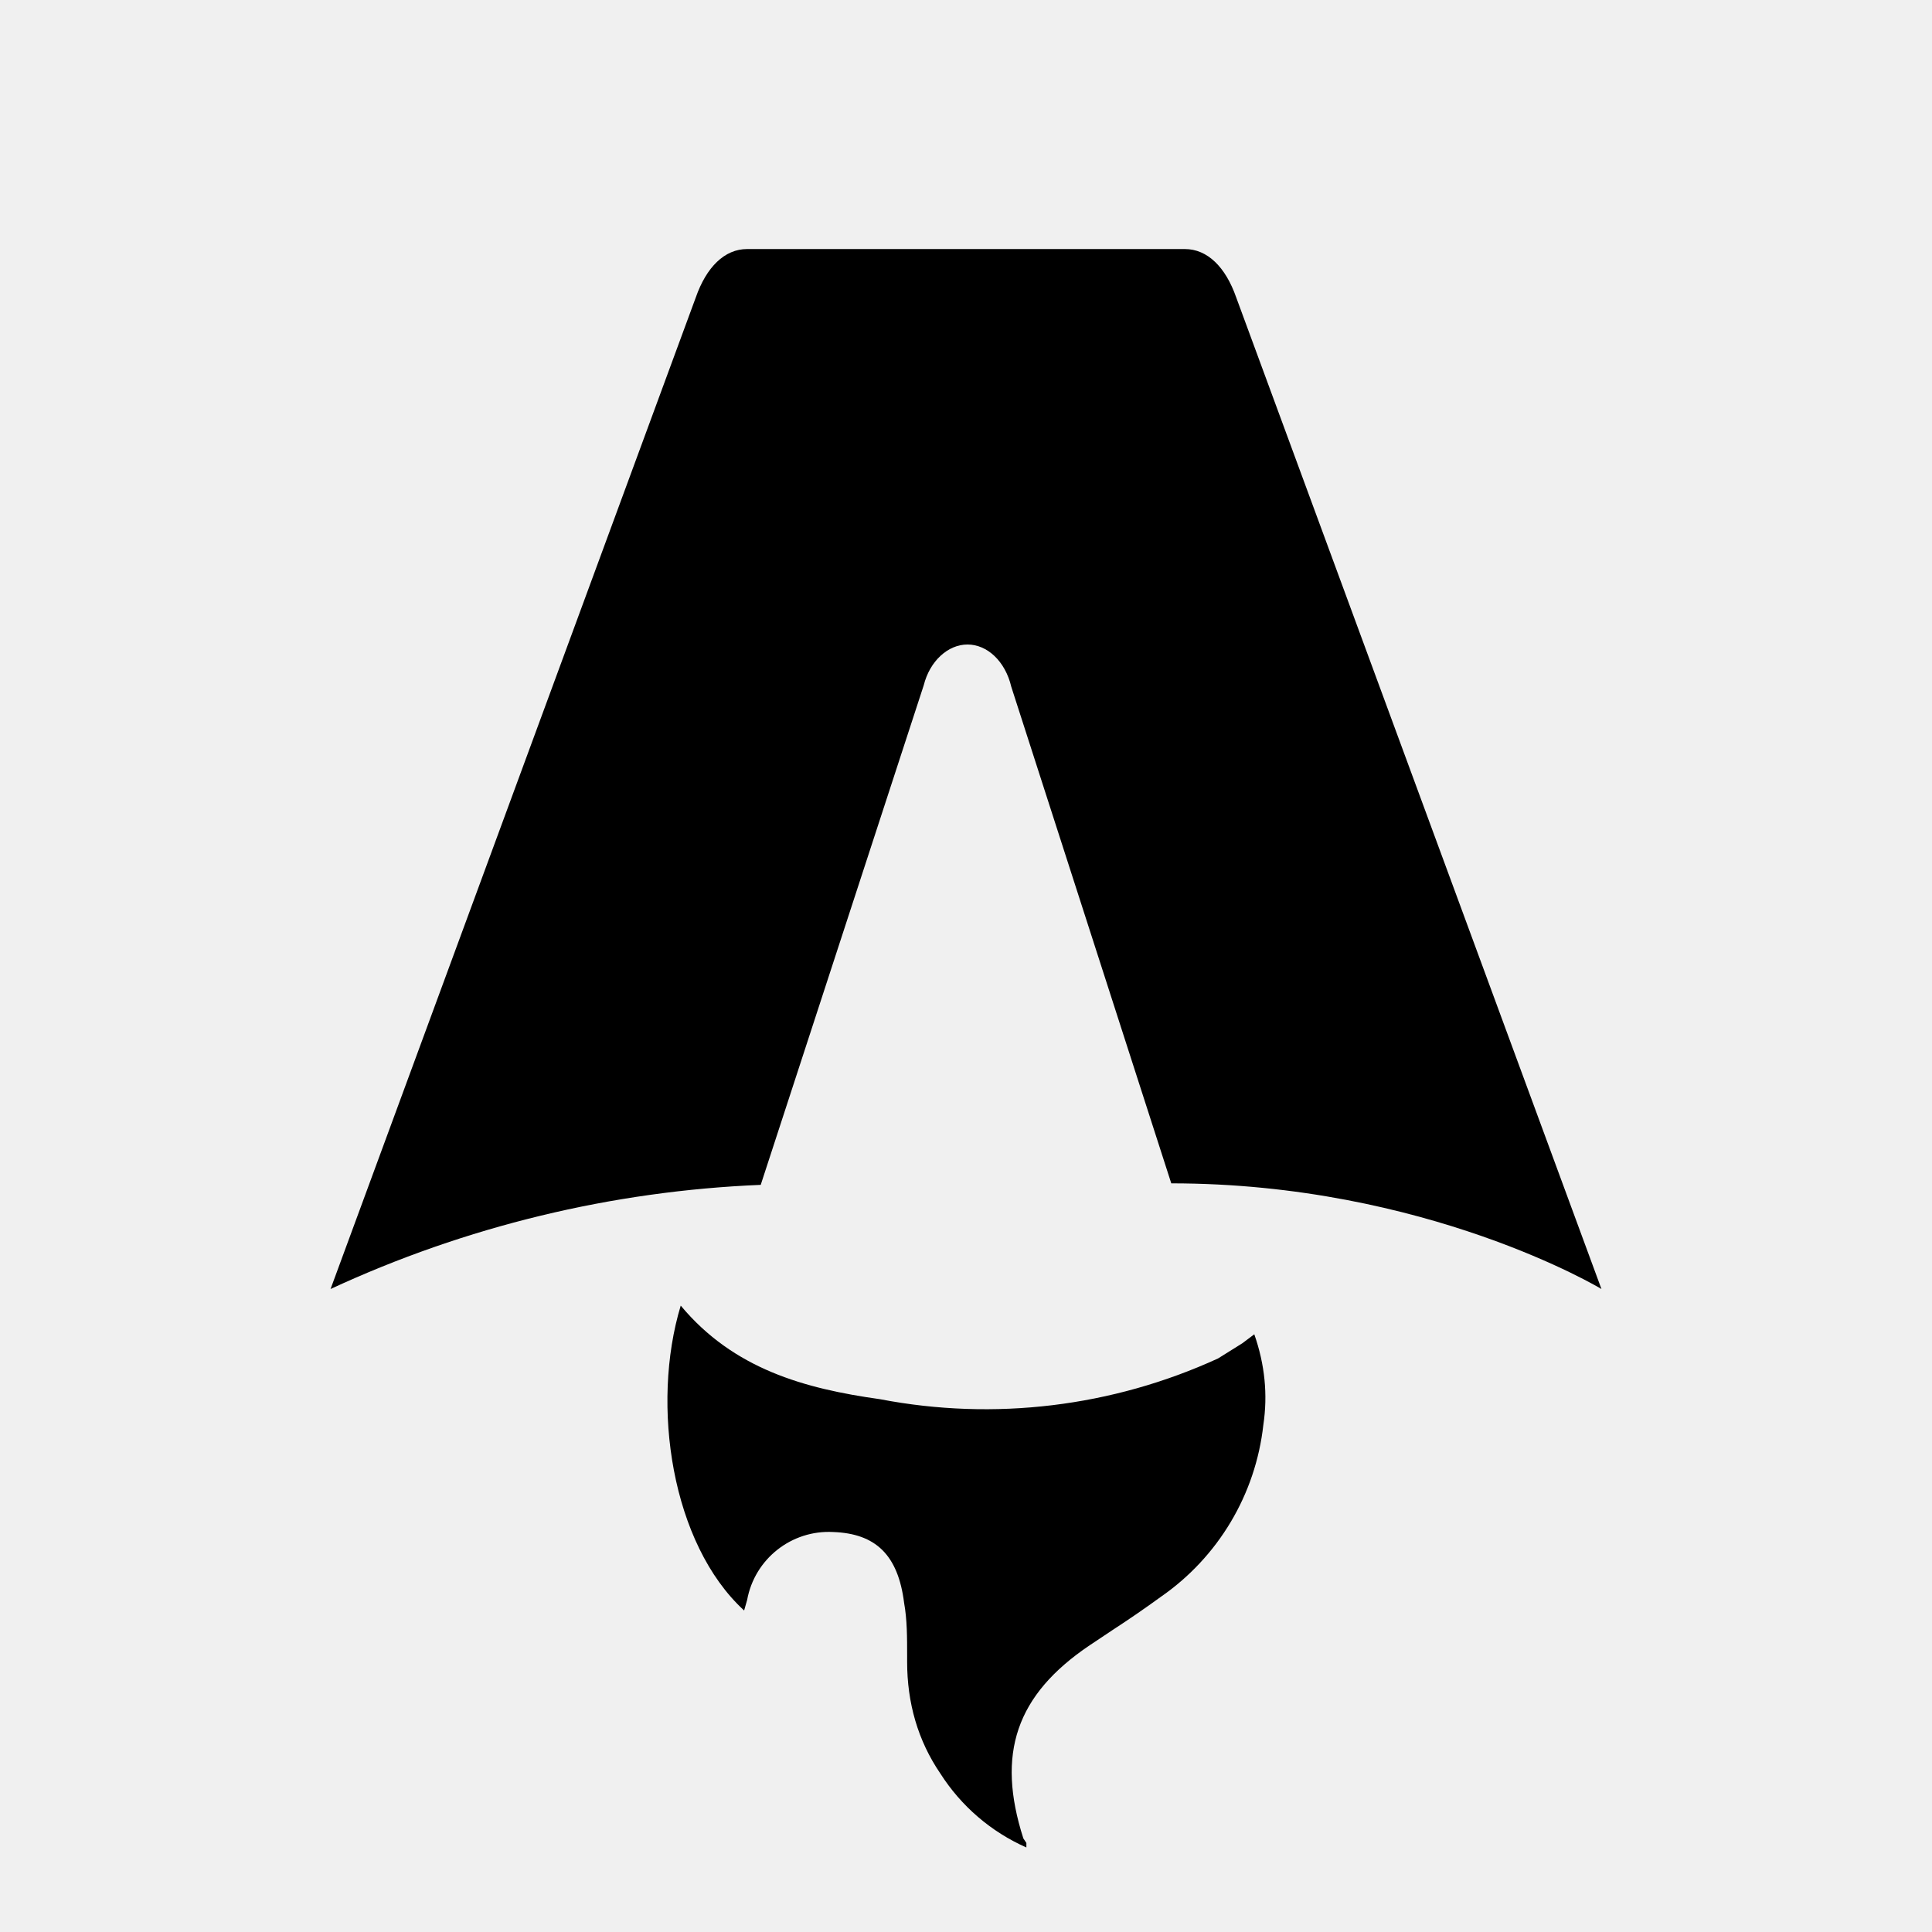
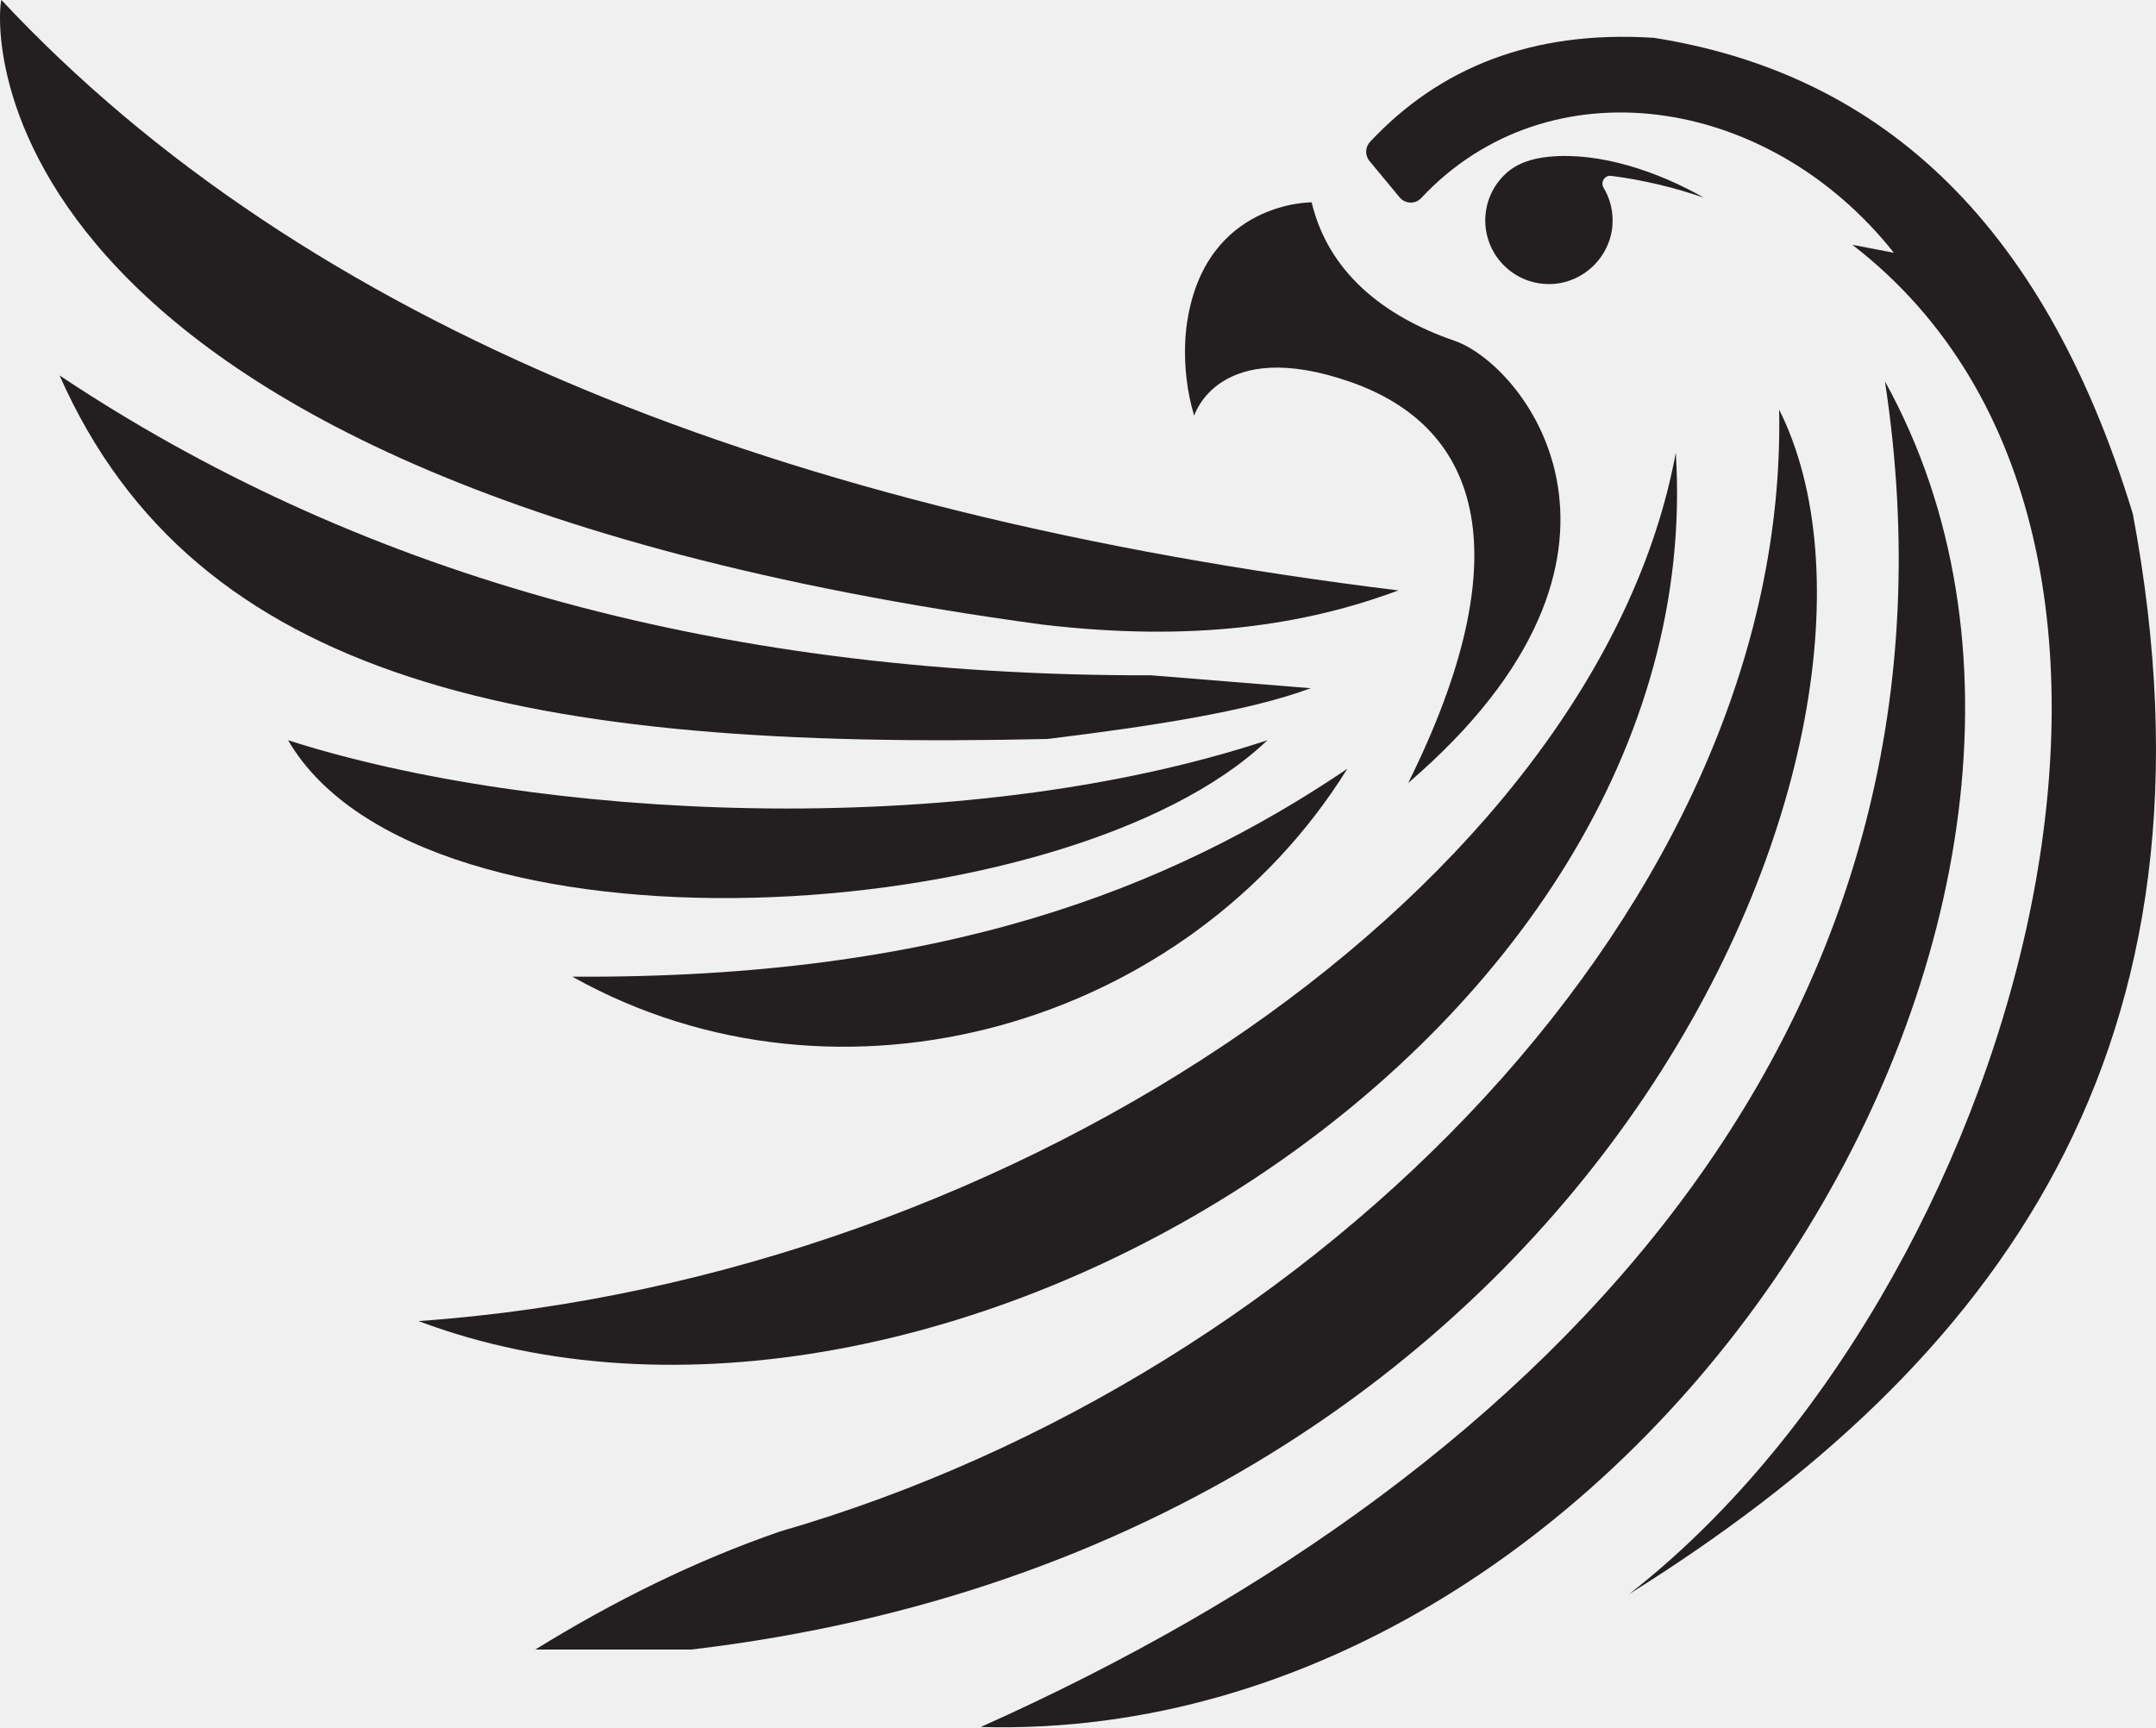
- <svg xmlns="http://www.w3.org/2000/svg" fill="none" viewBox="0 0 128 128">
-   <path d="M50.4 78.5a75.1 75.1 0 0 0-28.5 6.9l24.2-65.7c.7-2 1.9-3.2 3.4-3.2h29c1.5 0 2.7 1.2 3.4 3.2l24.2 65.7s-11.6-7-28.5-7L67 45.5c-.4-1.7-1.6-2.8-2.9-2.8-1.3 0-2.5 1.1-2.9 2.7L50.4 78.5Zm-1.1 28.2Zm-4.2-20.2c-2 6.6-.6 15.8 4.2 20.2a17.5 17.5 0 0 1 .2-.7 5.5 5.5 0 0 1 5.7-4.5c2.8.1 4.3 1.5 4.7 4.7.2 1.1.2 2.3.2 3.5v.4c0 2.7.7 5.2 2.2 7.4a13 13 0 0 0 5.7 4.9v-.3l-.2-.3c-1.8-5.6-.5-9.5 4.4-12.8l1.5-1a73 73 0 0 0 3.2-2.2 16 16 0 0 0 6.8-11.4c.3-2 .1-4-.6-6l-.8.6-1.6 1a37 37 0 0 1-22.4 2.7c-5-.7-9.7-2-13.2-6.2Z" />
-   <style>
-         path { fill: #000; }
-         @media (prefers-color-scheme: dark) {
-             path { fill: #FFF; }
-         }
-     </style>
+ <svg xmlns="http://www.w3.org/2000/svg" id="Layer_3" width="596.6" height="478.04" viewBox="0 0 596.6 478.04">
+   <path d="M.402,0c-.918.692-16.851,131.489,288,172.851,42.034,4.966,72.923.083,98.553-9.447C216.111,142.393,84.571,90.067.402,0Z" style="fill:#231f20;" />
+   <path d="M16.487,103.915c37.58,85.003,129.447,103.915,273.447,100.596,28.87-3.549,55.529-7.641,72.766-14.043l-44.17-3.574c-123.215.24-222.068-29.683-302.043-82.979Z" style="fill:#231f20;" />
+   <path d="M79.721,204.866c37.106,63.73,216.17,52.496,270.979,0-85.787,28.326-202.894,21.858-270.979,0Z" style="fill:#231f20;" />
+   <path d="M158.359,270.298c74.213,41.532,170.213,13.617,214.468-57.532-49.486,33.386-112.32,58.152-214.468,57.532Z" style="fill:#231f20;" />
+   <path d="M115.806,365.617c141.957,53.447,358.128-77.957,347.915-240.34-21.823,118.173-180.393,228.569-347.915,240.34Z" style="fill:#231f20;" />
+   <path d="M148.147,456.511h43.234c253.277-29.957,344.511-256.34,300.936-343.149,2.723,135.819-127.044,267.303-276.426,310.468-23.427,8.085-45.939,19.21-67.745,32.681Z" style="fill:#231f20;" />
+   <path d="M271.381,477.957c184.511,5.106,329.532-228.777,250.213-372.426,26.723,175.319-90.213,300.936-250.213,372.426Z" style="fill:#231f20;" />
+   <path d="M389.679,216.681c73.559-63.146,32.511-115.574,12.766-122.383s-34.894-19.064-39.489-38.298c0,0-29.106-.34-34.383,32.681,0,0-2.383,12.255,1.872,26.383,0,0,6.638-22.128,43.234-9.362s46.979,48.511,16,110.979Z" style="fill:#231f20;" />
+   <path d="M512.572,67.745c106.213,81.872,44.426,290.723-61.787,373.447,101.784-63.645,167.175-150.985,139.404-298.979-25.365-83.218-71.922-122.145-132.511-131.745-33.794-2.177-59.385,8.327-78.548,28.768-1.384,1.476-1.464,3.751-.174,5.31l8.336,10.066c1.525,1.841,4.336,1.963,5.968.216,35.034-37.514,95.817-29.035,130.801,15.129l-11.489-2.213Z" style="fill:#231f20;" />
+   <path d="M443.744,51.963c1.82,3.04,2.752,6.672,2.43,10.541-.719,8.657-7.883,15.607-16.556,16.087-10.184.564-18.621-7.531-18.621-17.592,0-5.08,2.15-9.66,5.59-12.87,3.15-2.95,7.392-4.297,12.03-4.75,14.125-1.379,30.24,4.12,42.88,11.34-8.201-2.851-16.779-4.898-25.642-6.053-1.806-.236-3.047,1.735-2.111,3.297Z" style="fill:#231f20;" />
</svg>
